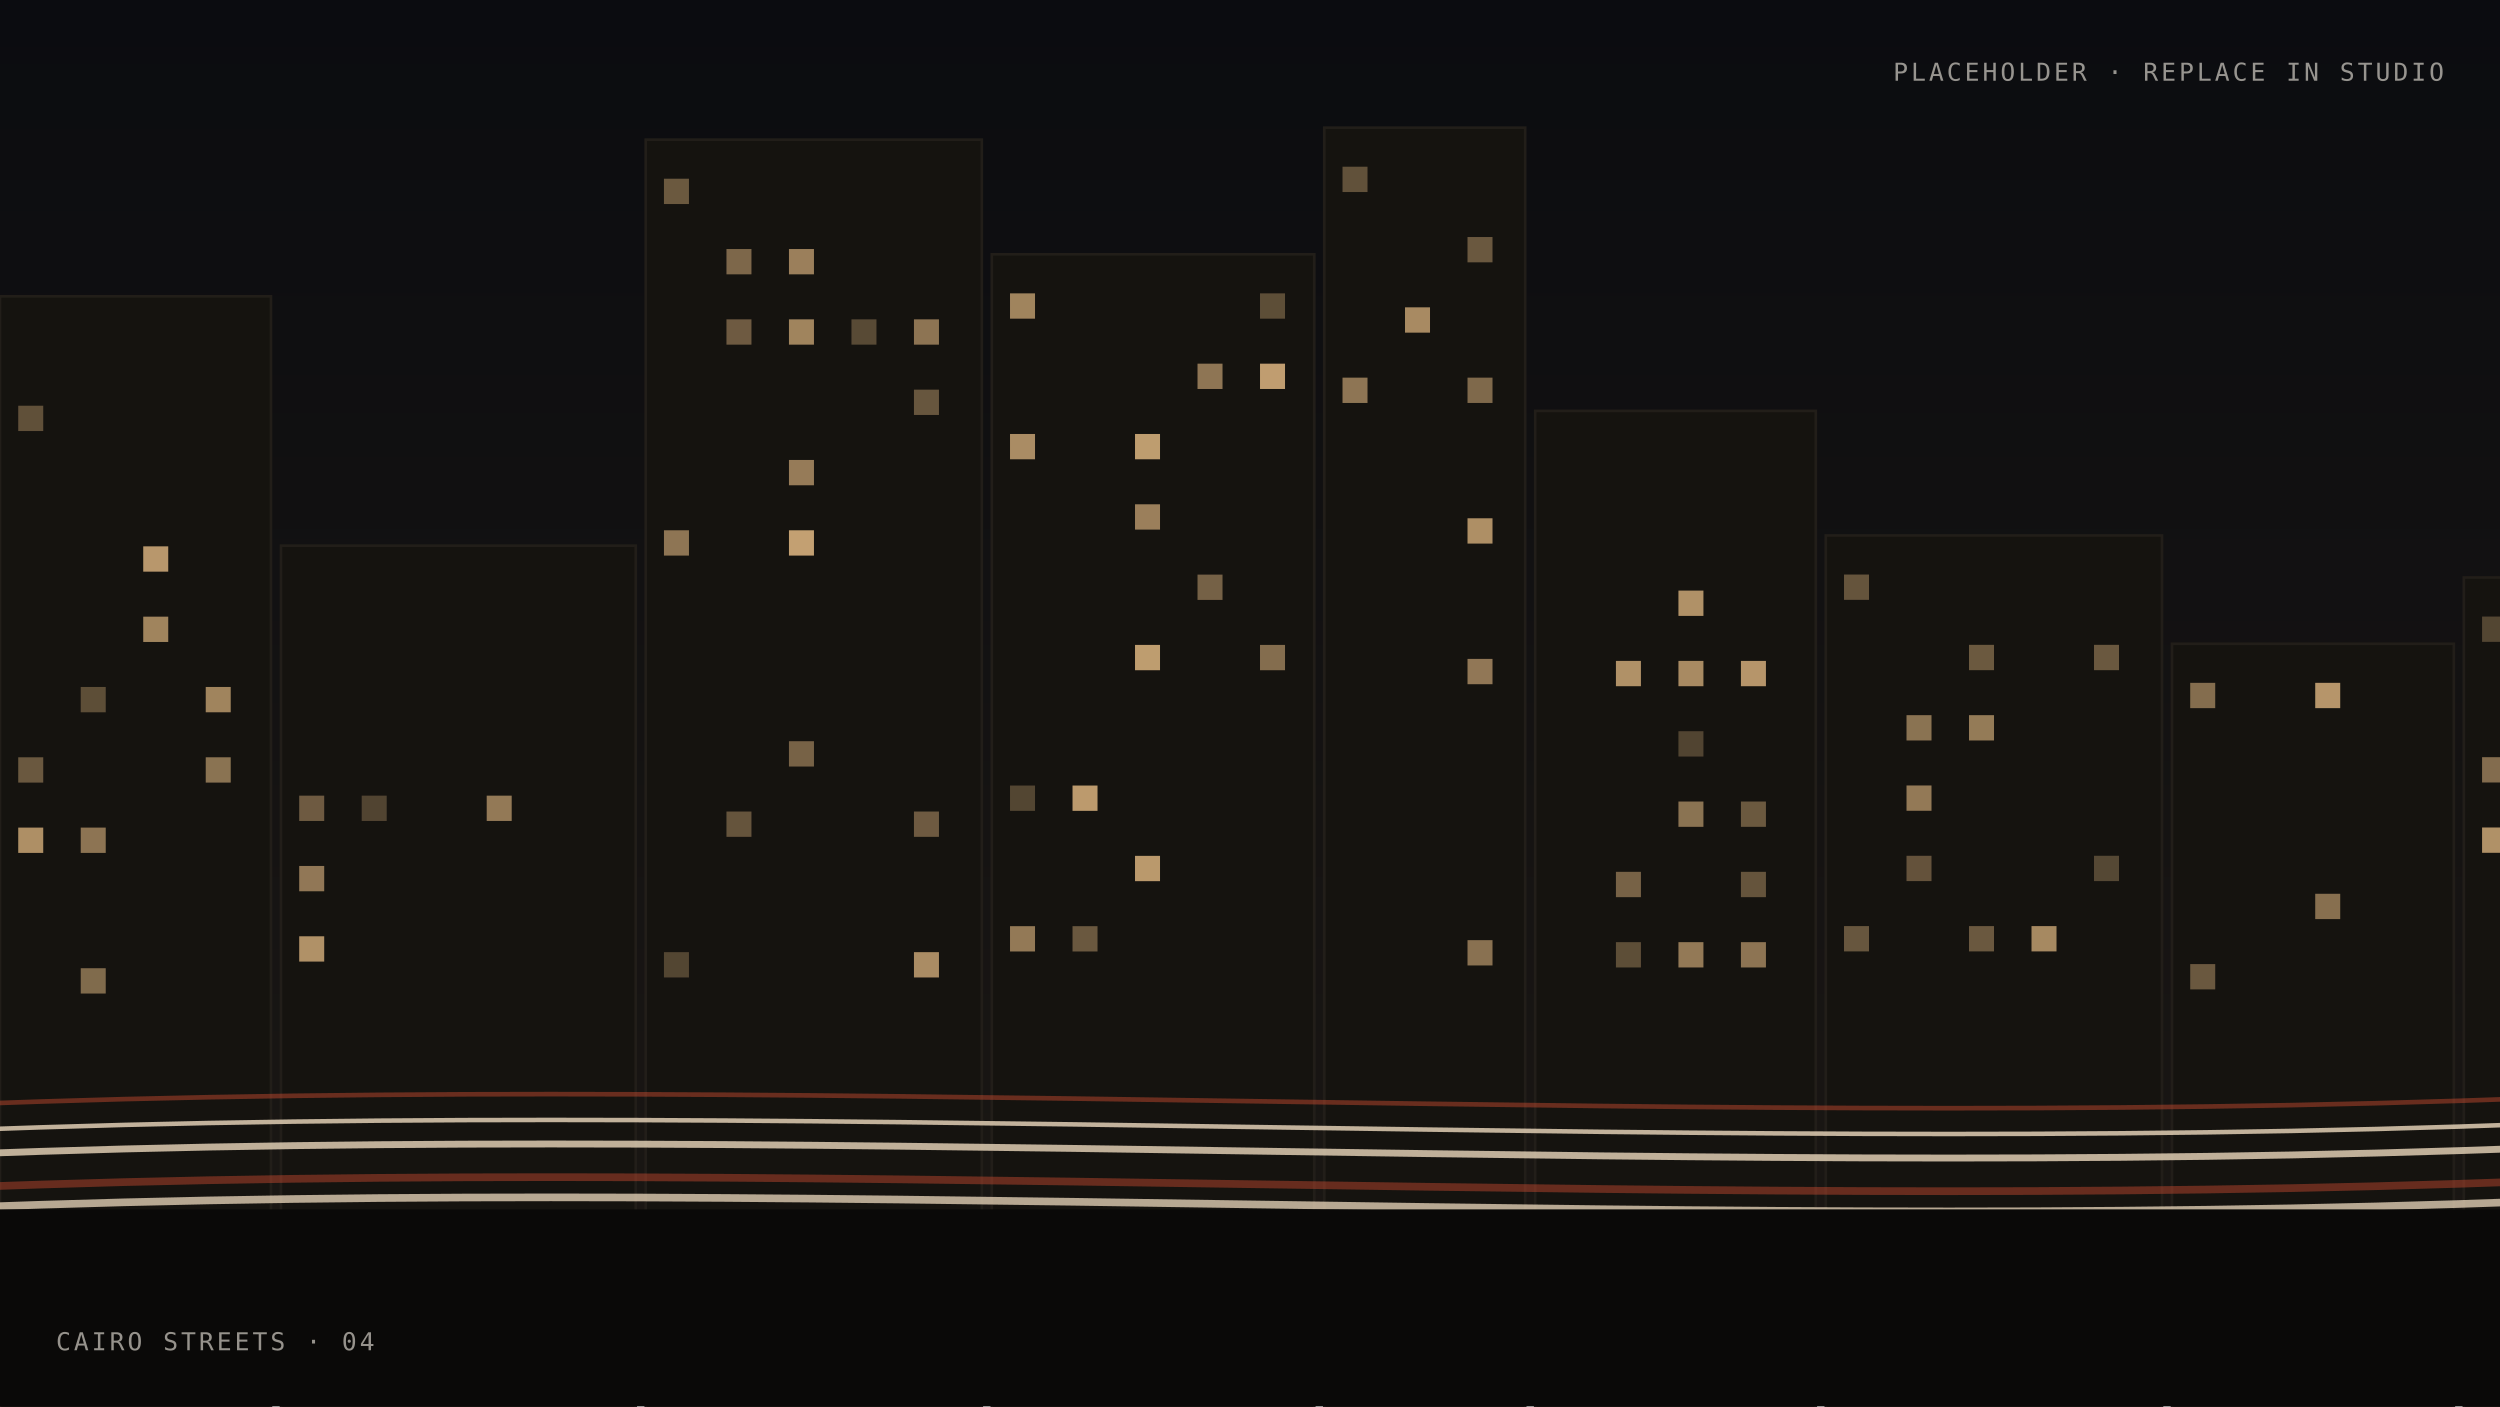
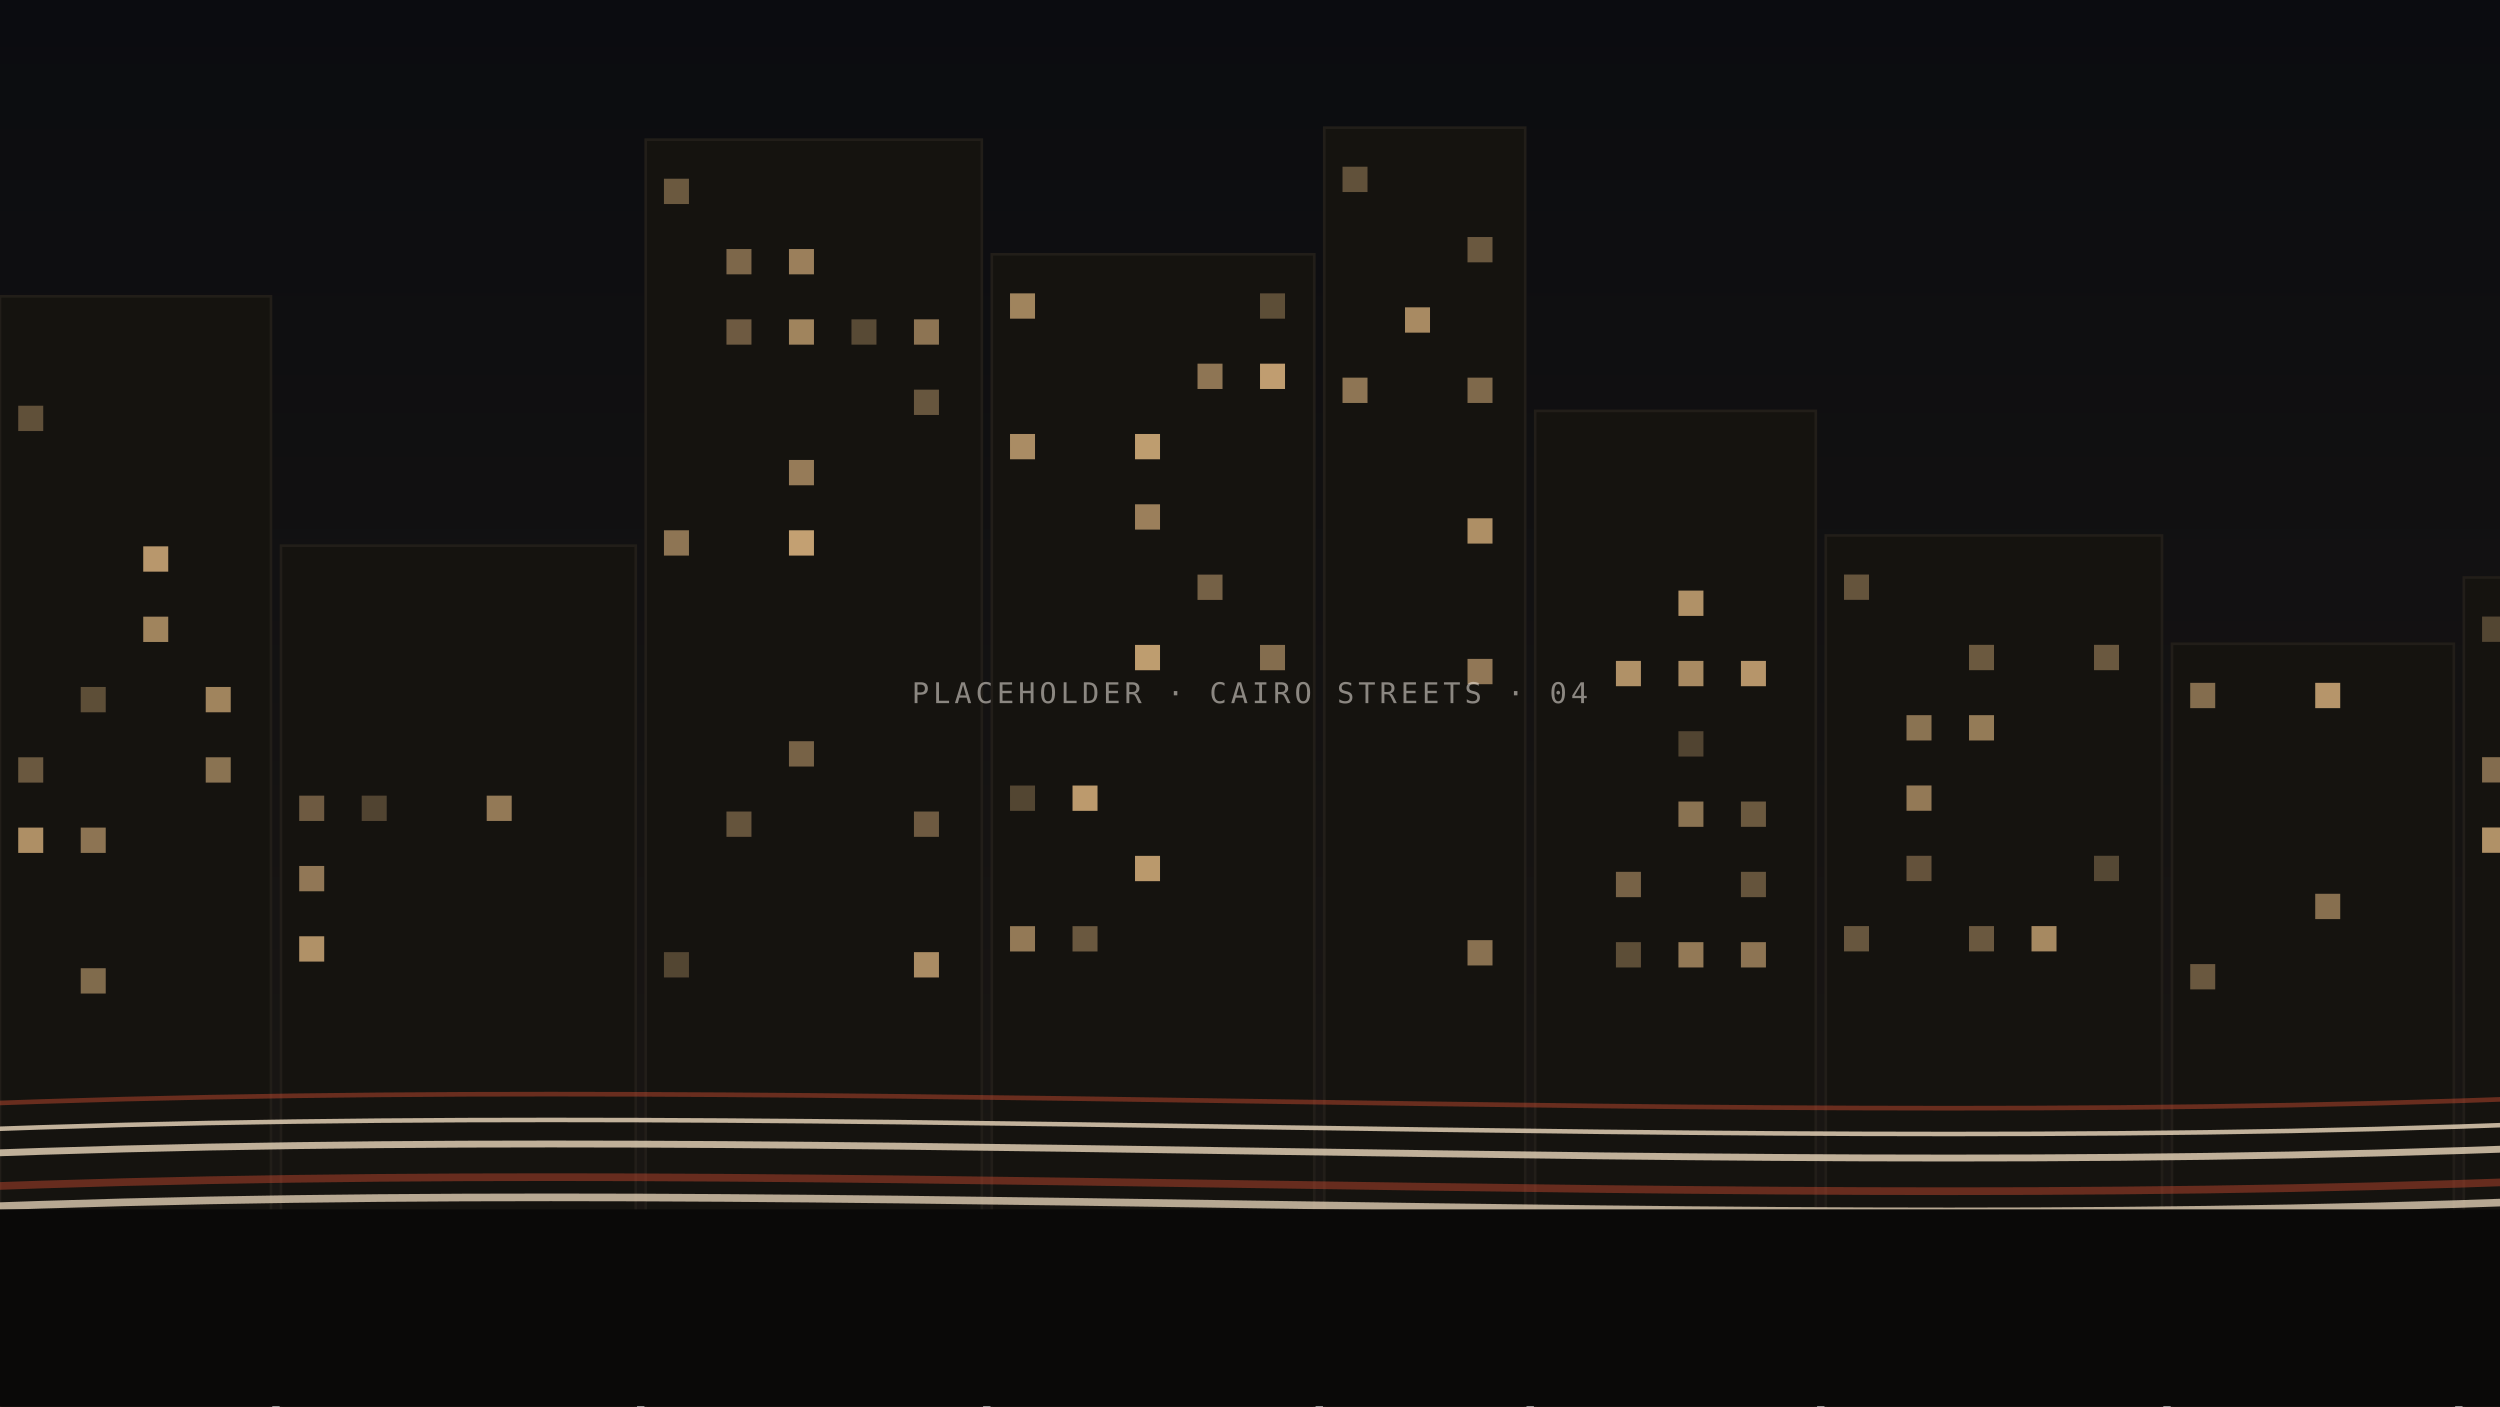
<svg xmlns="http://www.w3.org/2000/svg" viewBox="0 0 1920 1080" width="1920" height="1080" role="img" aria-label="Placeholder artwork">
  <defs>
    <linearGradient id="night" x1="0" y1="0" x2="0" y2="1">
      <stop offset="0" stop-color="#0b0c10" />
      <stop offset="1" stop-color="#1c1814" />
    </linearGradient>
  </defs>
  <rect width="1920" height="1080" fill="url(#night)" />
  <rect x="0" y="227.596" width="208.108" height="1080" fill="#15130f" stroke="#221e19" stroke-width="2" />
  <rect x="14" y="311.596" width="19.2" height="19.44" fill="#d9b27e" opacity="0.38" />
  <rect x="110" y="419.596" width="19.2" height="19.44" fill="#d9b27e" opacity="0.83" />
  <rect x="110" y="473.596" width="19.2" height="19.44" fill="#d9b27e" opacity="0.71" />
  <rect x="62" y="527.596" width="19.2" height="19.44" fill="#d9b27e" opacity="0.37" />
  <rect x="158" y="527.596" width="19.2" height="19.44" fill="#d9b27e" opacity="0.71" />
  <rect x="14" y="581.596" width="19.2" height="19.44" fill="#d9b27e" opacity="0.43" />
  <rect x="158" y="581.596" width="19.2" height="19.44" fill="#d9b27e" opacity="0.60" />
  <rect x="14" y="635.596" width="19.2" height="19.44" fill="#d9b27e" opacity="0.78" />
  <rect x="62" y="635.596" width="19.2" height="19.44" fill="#d9b27e" opacity="0.61" />
  <rect x="62" y="743.596" width="19.2" height="19.44" fill="#d9b27e" opacity="0.55" />
  <rect x="215.788" y="419.062" width="272.45" height="1080" fill="#15130f" stroke="#221e19" stroke-width="2" />
  <rect x="229.788" y="611.062" width="19.2" height="19.44" fill="#d9b27e" opacity="0.45" />
  <rect x="277.788" y="611.062" width="19.2" height="19.44" fill="#d9b27e" opacity="0.31" />
  <rect x="373.788" y="611.062" width="19.2" height="19.44" fill="#d9b27e" opacity="0.64" />
  <rect x="229.788" y="665.062" width="19.2" height="19.44" fill="#d9b27e" opacity="0.63" />
  <rect x="229.788" y="719.062" width="19.2" height="19.44" fill="#d9b27e" opacity="0.79" />
  <rect x="495.919" y="107.254" width="258.095" height="1080" fill="#15130f" stroke="#221e19" stroke-width="2" />
  <rect x="509.919" y="137.254" width="19.2" height="19.44" fill="#d9b27e" opacity="0.44" />
  <rect x="557.919" y="191.254" width="19.2" height="19.44" fill="#d9b27e" opacity="0.53" />
  <rect x="605.919" y="191.254" width="19.2" height="19.44" fill="#d9b27e" opacity="0.68" />
  <rect x="557.919" y="245.254" width="19.2" height="19.44" fill="#d9b27e" opacity="0.45" />
  <rect x="605.919" y="245.254" width="19.2" height="19.44" fill="#d9b27e" opacity="0.71" />
  <rect x="653.919" y="245.254" width="19.2" height="19.44" fill="#d9b27e" opacity="0.34" />
  <rect x="701.919" y="245.254" width="19.2" height="19.44" fill="#d9b27e" opacity="0.61" />
  <rect x="701.919" y="299.254" width="19.2" height="19.44" fill="#d9b27e" opacity="0.42" />
  <rect x="605.919" y="353.254" width="19.2" height="19.44" fill="#d9b27e" opacity="0.66" />
  <rect x="509.919" y="407.254" width="19.2" height="19.44" fill="#d9b27e" opacity="0.62" />
  <rect x="605.919" y="407.254" width="19.2" height="19.44" fill="#d9b27e" opacity="0.89" />
  <rect x="605.919" y="569.254" width="19.2" height="19.44" fill="#d9b27e" opacity="0.50" />
  <rect x="557.919" y="623.254" width="19.2" height="19.44" fill="#d9b27e" opacity="0.41" />
  <rect x="701.919" y="623.254" width="19.2" height="19.44" fill="#d9b27e" opacity="0.45" />
  <rect x="509.919" y="731.254" width="19.2" height="19.44" fill="#d9b27e" opacity="0.32" />
  <rect x="701.919" y="731.254" width="19.2" height="19.44" fill="#d9b27e" opacity="0.76" />
  <rect x="761.694" y="195.298" width="247.674" height="1080" fill="#15130f" stroke="#221e19" stroke-width="2" />
  <rect x="775.694" y="225.298" width="19.2" height="19.44" fill="#d9b27e" opacity="0.71" />
  <rect x="967.694" y="225.298" width="19.2" height="19.44" fill="#d9b27e" opacity="0.37" />
  <rect x="919.694" y="279.298" width="19.2" height="19.44" fill="#d9b27e" opacity="0.62" />
  <rect x="967.694" y="279.298" width="19.2" height="19.44" fill="#d9b27e" opacity="0.87" />
  <rect x="775.694" y="333.298" width="19.2" height="19.44" fill="#d9b27e" opacity="0.76" />
  <rect x="871.694" y="333.298" width="19.2" height="19.44" fill="#d9b27e" opacity="0.86" />
  <rect x="871.694" y="387.298" width="19.2" height="19.44" fill="#d9b27e" opacity="0.68" />
  <rect x="919.694" y="441.298" width="19.2" height="19.44" fill="#d9b27e" opacity="0.49" />
  <rect x="871.694" y="495.298" width="19.2" height="19.44" fill="#d9b27e" opacity="0.86" />
  <rect x="967.694" y="495.298" width="19.2" height="19.44" fill="#d9b27e" opacity="0.57" />
  <rect x="775.694" y="603.298" width="19.2" height="19.44" fill="#d9b27e" opacity="0.32" />
  <rect x="823.694" y="603.298" width="19.2" height="19.44" fill="#d9b27e" opacity="0.85" />
  <rect x="871.694" y="657.298" width="19.2" height="19.44" fill="#d9b27e" opacity="0.84" />
  <rect x="775.694" y="711.298" width="19.2" height="19.44" fill="#d9b27e" opacity="0.64" />
  <rect x="823.694" y="711.298" width="19.2" height="19.44" fill="#d9b27e" opacity="0.43" />
  <rect x="1017.049" y="98.034" width="154.307" height="1080" fill="#15130f" stroke="#221e19" stroke-width="2" />
  <rect x="1031.049" y="128.034" width="19.2" height="19.44" fill="#d9b27e" opacity="0.39" />
  <rect x="1127.049" y="182.034" width="19.2" height="19.44" fill="#d9b27e" opacity="0.43" />
  <rect x="1079.049" y="236.034" width="19.2" height="19.44" fill="#d9b27e" opacity="0.75" />
  <rect x="1031.049" y="290.034" width="19.2" height="19.44" fill="#d9b27e" opacity="0.62" />
  <rect x="1127.049" y="290.034" width="19.2" height="19.44" fill="#d9b27e" opacity="0.54" />
  <rect x="1127.049" y="398.034" width="19.2" height="19.44" fill="#d9b27e" opacity="0.78" />
  <rect x="1127.049" y="506.034" width="19.2" height="19.44" fill="#d9b27e" opacity="0.63" />
  <rect x="1127.049" y="722.034" width="19.2" height="19.44" fill="#d9b27e" opacity="0.59" />
  <rect x="1179.035" y="315.574" width="215.481" height="1080" fill="#15130f" stroke="#221e19" stroke-width="2" />
  <rect x="1289.035" y="453.574" width="19.2" height="19.44" fill="#d9b27e" opacity="0.79" />
  <rect x="1241.035" y="507.574" width="19.2" height="19.44" fill="#d9b27e" opacity="0.79" />
  <rect x="1289.035" y="507.574" width="19.2" height="19.44" fill="#d9b27e" opacity="0.75" />
  <rect x="1337.035" y="507.574" width="19.2" height="19.44" fill="#d9b27e" opacity="0.82" />
  <rect x="1289.035" y="561.574" width="19.2" height="19.44" fill="#d9b27e" opacity="0.31" />
  <rect x="1289.035" y="615.574" width="19.2" height="19.44" fill="#d9b27e" opacity="0.60" />
  <rect x="1337.035" y="615.574" width="19.2" height="19.44" fill="#d9b27e" opacity="0.44" />
  <rect x="1241.035" y="669.574" width="19.2" height="19.44" fill="#d9b27e" opacity="0.50" />
  <rect x="1337.035" y="669.574" width="19.2" height="19.44" fill="#d9b27e" opacity="0.41" />
  <rect x="1241.035" y="723.574" width="19.2" height="19.44" fill="#d9b27e" opacity="0.37" />
  <rect x="1289.035" y="723.574" width="19.2" height="19.44" fill="#d9b27e" opacity="0.64" />
  <rect x="1337.035" y="723.574" width="19.2" height="19.44" fill="#d9b27e" opacity="0.61" />
  <rect x="1402.197" y="411.244" width="258.21" height="1080" fill="#15130f" stroke="#221e19" stroke-width="2" />
  <rect x="1416.197" y="441.244" width="19.2" height="19.44" fill="#d9b27e" opacity="0.41" />
  <rect x="1512.197" y="495.244" width="19.2" height="19.44" fill="#d9b27e" opacity="0.44" />
  <rect x="1608.197" y="495.244" width="19.2" height="19.44" fill="#d9b27e" opacity="0.43" />
  <rect x="1464.197" y="549.244" width="19.2" height="19.44" fill="#d9b27e" opacity="0.60" />
  <rect x="1512.197" y="549.244" width="19.2" height="19.44" fill="#d9b27e" opacity="0.65" />
  <rect x="1464.197" y="603.244" width="19.2" height="19.44" fill="#d9b27e" opacity="0.64" />
  <rect x="1464.197" y="657.244" width="19.2" height="19.44" fill="#d9b27e" opacity="0.40" />
  <rect x="1608.197" y="657.244" width="19.2" height="19.44" fill="#d9b27e" opacity="0.33" />
  <rect x="1416.197" y="711.244" width="19.2" height="19.44" fill="#d9b27e" opacity="0.42" />
  <rect x="1512.197" y="711.244" width="19.2" height="19.44" fill="#d9b27e" opacity="0.43" />
  <rect x="1560.197" y="711.244" width="19.2" height="19.44" fill="#d9b27e" opacity="0.74" />
  <rect x="1668.087" y="494.419" width="216.462" height="1080" fill="#15130f" stroke="#221e19" stroke-width="2" />
  <rect x="1682.087" y="524.419" width="19.2" height="19.44" fill="#d9b27e" opacity="0.57" />
  <rect x="1778.087" y="524.419" width="19.2" height="19.44" fill="#d9b27e" opacity="0.82" />
  <rect x="1778.087" y="686.419" width="19.2" height="19.44" fill="#d9b27e" opacity="0.58" />
  <rect x="1682.087" y="740.419" width="19.2" height="19.44" fill="#d9b27e" opacity="0.43" />
  <rect x="1892.229" y="443.514" width="370.998" height="1080" fill="#15130f" stroke="#221e19" stroke-width="2" />
  <rect x="1906.229" y="473.514" width="19.2" height="19.44" fill="#d9b27e" opacity="0.32" />
  <rect x="1954.229" y="473.514" width="19.2" height="19.44" fill="#d9b27e" opacity="0.52" />
  <rect x="2002.229" y="527.514" width="19.2" height="19.44" fill="#d9b27e" opacity="0.88" />
  <rect x="2194.229" y="527.514" width="19.2" height="19.44" fill="#d9b27e" opacity="0.83" />
  <rect x="2242.229" y="527.514" width="19.2" height="19.44" fill="#d9b27e" opacity="0.53" />
  <rect x="1906.229" y="581.514" width="19.2" height="19.44" fill="#d9b27e" opacity="0.56" />
  <rect x="2098.229" y="581.514" width="19.2" height="19.44" fill="#d9b27e" opacity="0.77" />
  <rect x="2194.229" y="581.514" width="19.2" height="19.44" fill="#d9b27e" opacity="0.70" />
  <rect x="1906.229" y="635.514" width="19.2" height="19.44" fill="#d9b27e" opacity="0.79" />
  <rect x="2146.229" y="689.514" width="19.2" height="19.44" fill="#d9b27e" opacity="0.77" />
  <rect x="2194.229" y="743.514" width="19.2" height="19.44" fill="#d9b27e" opacity="0.34" />
  <path d="M-96 851.103 C 576 818.703, 1344 872.703, 2016 840.303" stroke="#c4492f" stroke-width="3.569" fill="none" opacity="0.48" />
  <path d="M-96 870.911 C 576 838.511, 1344 892.511, 2016 860.111" stroke="#f0dcc0" stroke-width="3.481" fill="none" opacity="0.79" />
  <path d="M-96 889.376 C 576 856.976, 1344 910.976, 2016 878.576" stroke="#f0dcc0" stroke-width="5.284" fill="none" opacity="0.78" />
  <path d="M-96 914.848 C 576 882.448, 1344 936.448, 2016 904.048" stroke="#c4492f" stroke-width="5.903" fill="none" opacity="0.47" />
  <path d="M-96 930.358 C 576 897.958, 1344 951.958, 2016 919.558" stroke="#f0dcc0" stroke-width="5.873" fill="none" opacity="0.74" />
  <path d="M-96 961.067 C 576 928.667, 1344 982.667, 2016 950.267" stroke="#f0dcc0" stroke-width="5.453" fill="none" opacity="0.58" />
  <path d="M-96 979.659 C 576 947.259, 1344 1001.259, 2016 968.859" stroke="#c4492f" stroke-width="2.707" fill="none" opacity="0.44" />
  <rect y="928.8" width="1920" height="151.2" fill="#0a0908" />
-   <g font-family="ui-monospace, SFMono-Regular, Menlo, Consolas, monospace" font-size="19" letter-spacing="2.28" fill="#ECE6DD" fill-opacity="0.62">
-     <text x="43" y="1037">CAIRO STREETS · 04</text>
-     <text x="1877" y="62" text-anchor="end">PLACEHOLDER · REPLACE IN STUDIO</text>
-   </g>
+   <text x="960" y="540" text-anchor="middle" font-family="ui-monospace, SFMono-Regular, Menlo, Consolas, monospace" font-size="22" letter-spacing="3.08" fill="#ECE6DD" fill-opacity="0.55">PLACEHOLDER · CAIRO STREETS · 04</text>
</svg>
